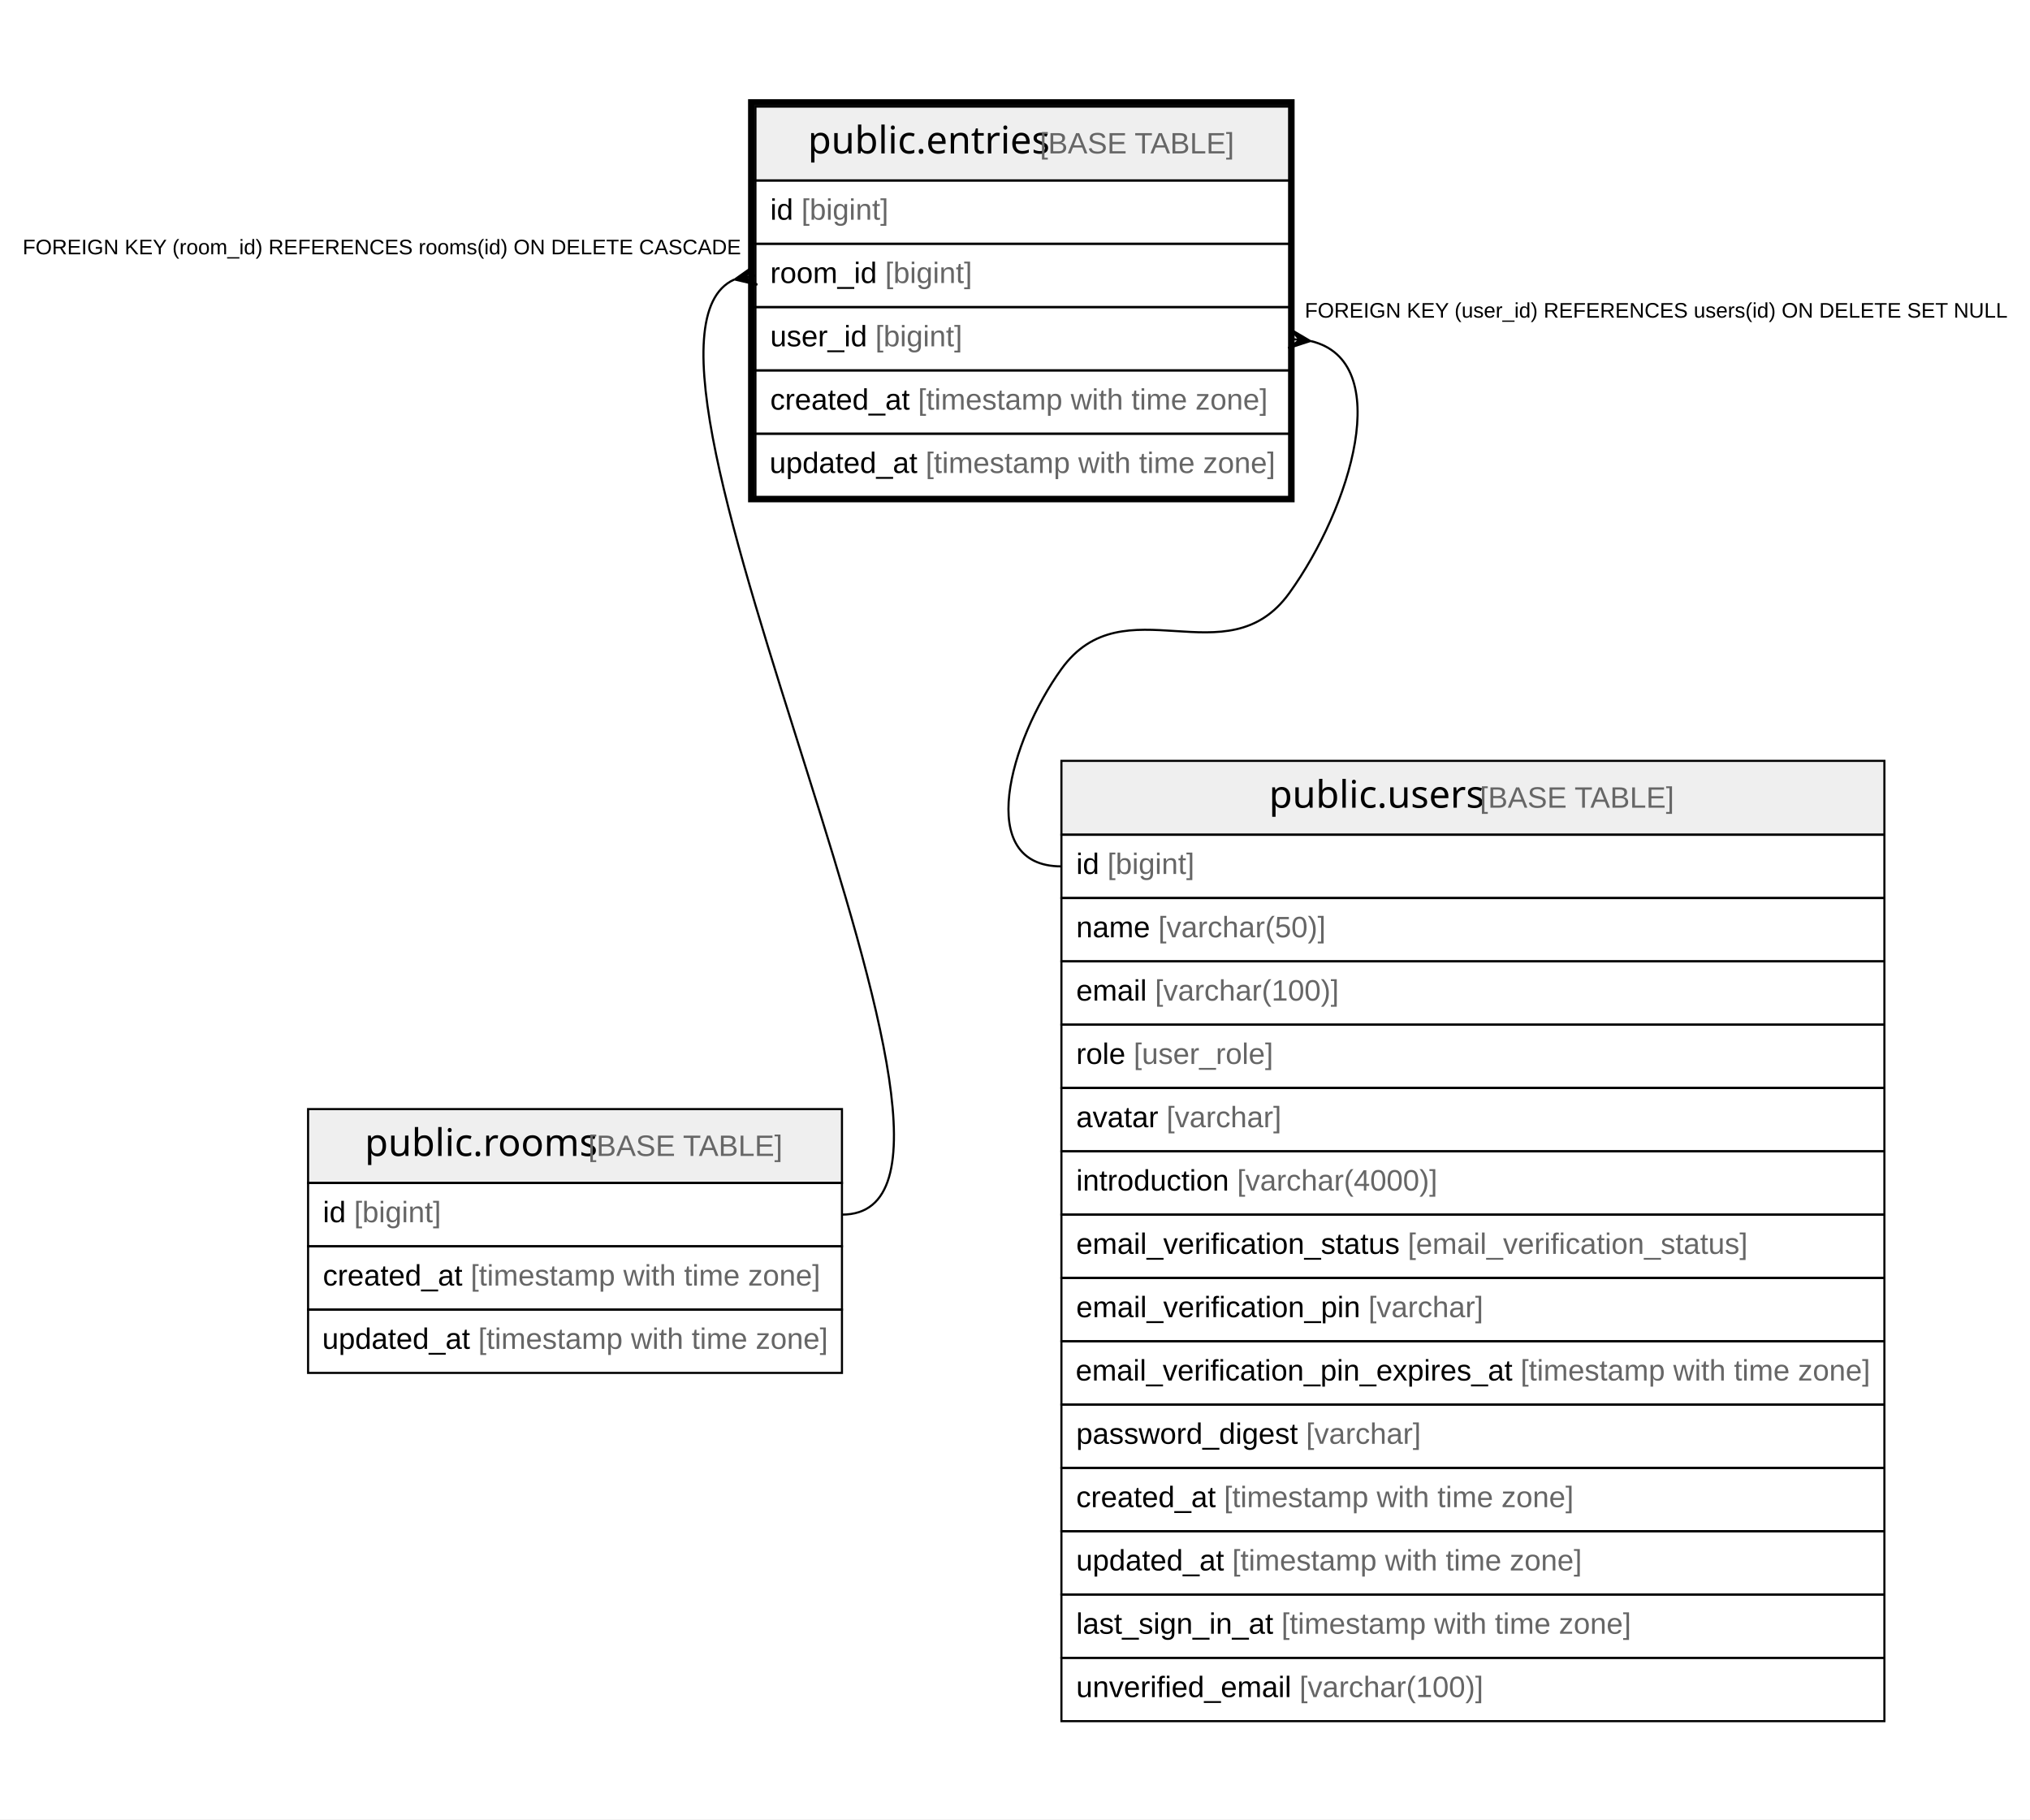
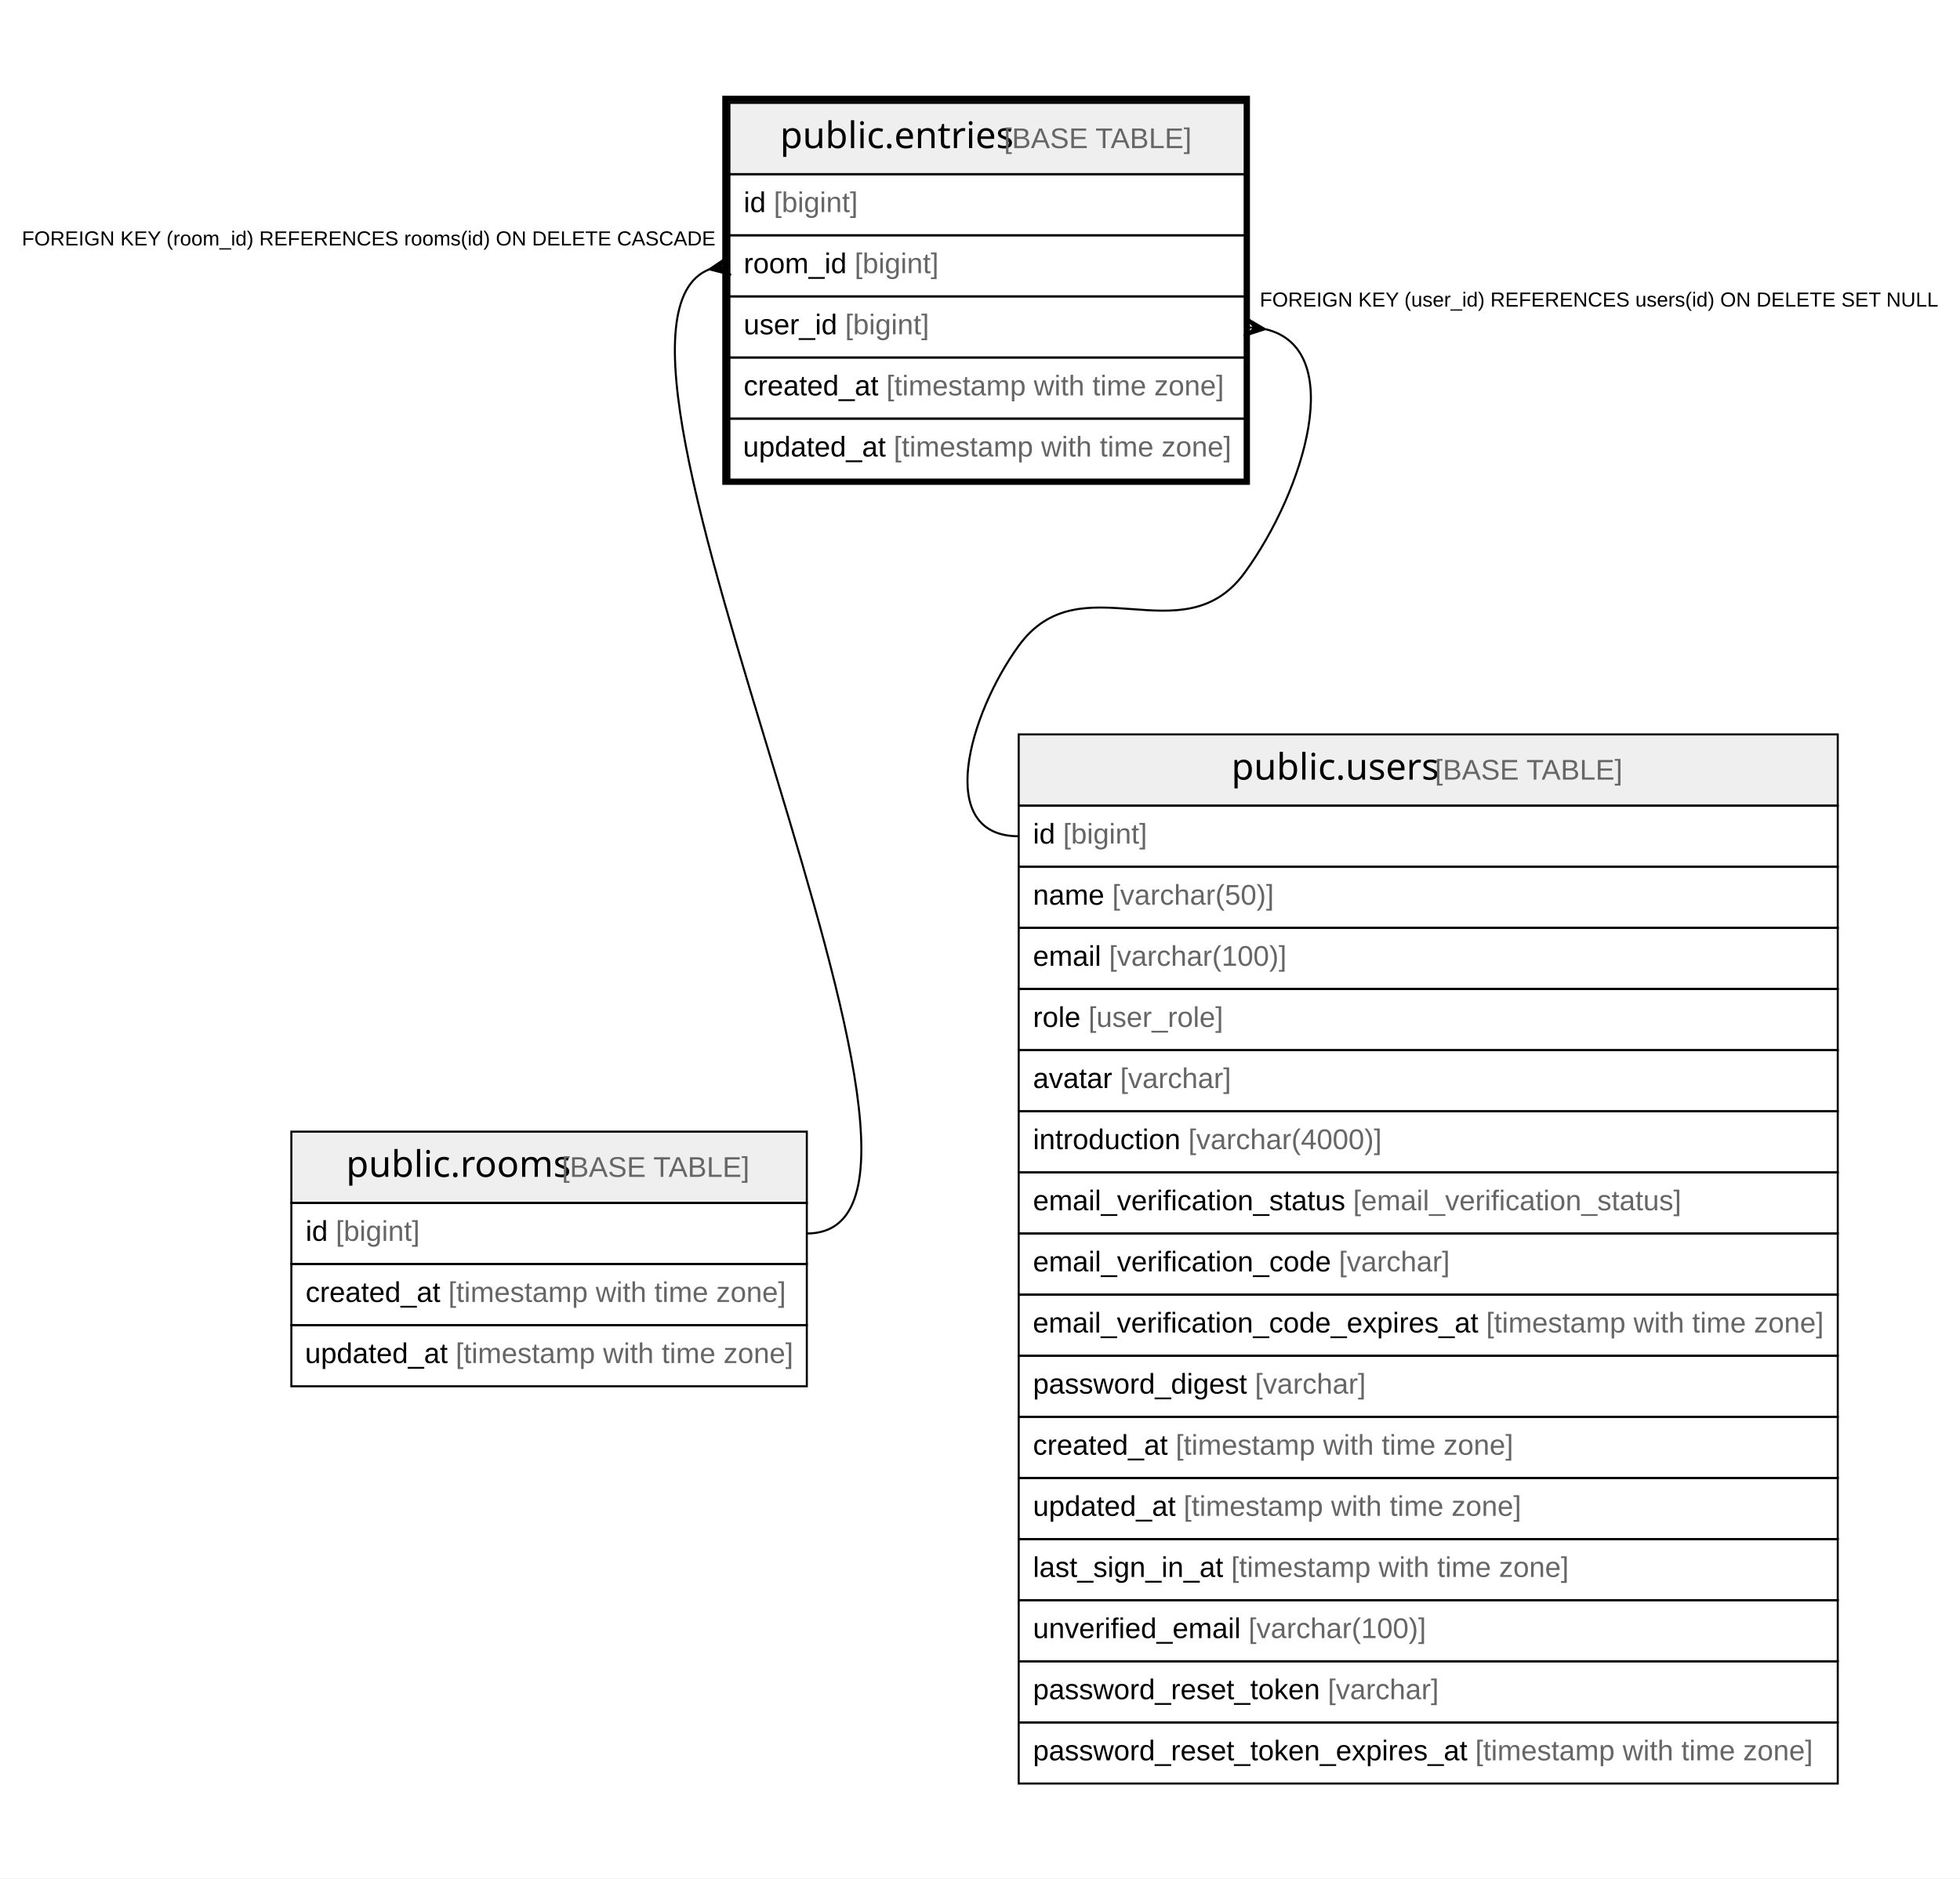
- <svg xmlns="http://www.w3.org/2000/svg" width="962pt" height="862pt" viewBox="0.00 0.00 962.00 862.00">
-   <g id="graph0" class="graph" transform="scale(1 1) rotate(0) translate(4 858)">
-     <polygon fill="#ffffff" stroke="transparent" points="-4,4 -4,-858 958,-858 958,4 -4,4" />
+ <svg xmlns="http://www.w3.org/2000/svg" width="962pt" height="922pt" viewBox="0.00 0.00 962.00 922.00">
+   <g id="graph0" class="graph" transform="scale(1 1) rotate(0) translate(4 918)">
+     <polygon fill="#ffffff" stroke="transparent" points="-4,4 -4,-918 958,-918 958,4 -4,4" />
    <g id="node1" class="node">
-       <polygon fill="#efefef" stroke="transparent" points="354,-772.5 354,-807.5 607,-807.5 607,-772.5 354,-772.5" />
-       <polygon fill="none" stroke="#000000" points="354,-772.5 354,-807.5 607,-807.5 607,-772.5 354,-772.5" />
-       <text text-anchor="start" x="378.865" y="-785.3" font-family="Arial Bold" font-size="18.00" fill="#000000">public.entries</text>
-       <text text-anchor="start" x="484.881" y="-785.3" font-family="Arial" font-size="14.00" fill="#000000"> </text>
-       <text text-anchor="start" x="488.772" y="-785.3" font-family="Arial" font-size="14.00" fill="#666666">[BASE TABLE]</text>
+       <polygon fill="#efefef" stroke="transparent" points="354,-832.5 354,-867.5 607,-867.5 607,-832.5 354,-832.5" />
+       <polygon fill="none" stroke="#000000" points="354,-832.5 354,-867.5 607,-867.5 607,-832.5 354,-832.5" />
+       <text text-anchor="start" x="378.865" y="-845.3" font-family="Arial Bold" font-size="18.00" fill="#000000">public.entries</text>
+       <text text-anchor="start" x="484.881" y="-845.3" font-family="Arial" font-size="14.00" fill="#000000"> </text>
+       <text text-anchor="start" x="488.772" y="-845.3" font-family="Arial" font-size="14.00" fill="#666666">[BASE TABLE]</text>
+       <polygon fill="none" stroke="#000000" points="354,-802.5 354,-832.5 607,-832.5 607,-802.5 354,-802.5" />
+       <text text-anchor="start" x="361" y="-813.9" font-family="Arial" font-size="14.00" fill="#000000">id </text>
+       <text text-anchor="start" x="375.78" y="-813.9" font-family="Arial" font-size="14.00" fill="#666666">[bigint]</text>
+       <polygon fill="none" stroke="#000000" points="354,-772.5 354,-802.5 607,-802.5 607,-772.5 354,-772.5" />
+       <text text-anchor="start" x="361" y="-783.9" font-family="Arial" font-size="14.00" fill="#000000">room_id </text>
+       <text text-anchor="start" x="415.449" y="-783.9" font-family="Arial" font-size="14.00" fill="#666666">[bigint]</text>
      <polygon fill="none" stroke="#000000" points="354,-742.5 354,-772.5 607,-772.5 607,-742.5 354,-742.5" />
-       <text text-anchor="start" x="361" y="-753.9" font-family="Arial" font-size="14.00" fill="#000000">id </text>
-       <text text-anchor="start" x="375.78" y="-753.9" font-family="Arial" font-size="14.00" fill="#666666">[bigint]</text>
+       <text text-anchor="start" x="361" y="-753.9" font-family="Arial" font-size="14.00" fill="#000000">user_id </text>
+       <text text-anchor="start" x="410.788" y="-753.9" font-family="Arial" font-size="14.00" fill="#666666">[bigint]</text>
      <polygon fill="none" stroke="#000000" points="354,-712.5 354,-742.5 607,-742.5 607,-712.5 354,-712.5" />
-       <text text-anchor="start" x="361" y="-723.9" font-family="Arial" font-size="14.00" fill="#000000">room_id </text>
-       <text text-anchor="start" x="415.449" y="-723.9" font-family="Arial" font-size="14.00" fill="#666666">[bigint]</text>
+       <text text-anchor="start" x="361" y="-723.9" font-family="Arial" font-size="14.00" fill="#000000">created_at </text>
+       <text text-anchor="start" x="431.028" y="-723.9" font-family="Arial" font-size="14.00" fill="#666666">[timestamp with time zone]</text>
      <polygon fill="none" stroke="#000000" points="354,-682.5 354,-712.5 607,-712.5 607,-682.5 354,-682.5" />
-       <text text-anchor="start" x="361" y="-693.9" font-family="Arial" font-size="14.00" fill="#000000">user_id </text>
-       <text text-anchor="start" x="410.788" y="-693.9" font-family="Arial" font-size="14.00" fill="#666666">[bigint]</text>
-       <polygon fill="none" stroke="#000000" points="354,-652.5 354,-682.5 607,-682.5 607,-652.5 354,-652.5" />
-       <text text-anchor="start" x="361" y="-663.9" font-family="Arial" font-size="14.00" fill="#000000">created_at </text>
-       <text text-anchor="start" x="431.028" y="-663.9" font-family="Arial" font-size="14.00" fill="#666666">[timestamp with time zone]</text>
-       <polygon fill="none" stroke="#000000" points="354,-622.5 354,-652.5 607,-652.5 607,-622.5 354,-622.5" />
-       <text text-anchor="start" x="360.692" y="-633.9" font-family="Arial" font-size="14.00" fill="#000000">updated_at </text>
-       <text text-anchor="start" x="434.624" y="-633.9" font-family="Arial" font-size="14.00" fill="#666666">[timestamp with time zone]</text>
-       <polygon fill="none" stroke="#000000" stroke-width="3" points="352,-621.5 352,-809.5 608,-809.5 608,-621.5 352,-621.5" />
+       <text text-anchor="start" x="360.692" y="-693.9" font-family="Arial" font-size="14.00" fill="#000000">updated_at </text>
+       <text text-anchor="start" x="434.624" y="-693.9" font-family="Arial" font-size="14.00" fill="#666666">[timestamp with time zone]</text>
+       <polygon fill="none" stroke="#000000" stroke-width="3" points="352,-681.5 352,-869.5 608,-869.5 608,-681.5 352,-681.5" />
    </g>
    <g id="node2" class="node">
-       <polygon fill="#efefef" stroke="transparent" points="142,-297.5 142,-332.5 395,-332.5 395,-297.5 142,-297.5" />
-       <polygon fill="none" stroke="#000000" points="142,-297.5 142,-332.5 395,-332.5 395,-297.5 142,-297.5" />
-       <text text-anchor="start" x="168.87" y="-310.3" font-family="Arial Bold" font-size="18.00" fill="#000000">public.rooms</text>
-       <text text-anchor="start" x="270.876" y="-310.3" font-family="Arial" font-size="14.00" fill="#000000"> </text>
-       <text text-anchor="start" x="274.767" y="-310.3" font-family="Arial" font-size="14.00" fill="#666666">[BASE TABLE]</text>
-       <polygon fill="none" stroke="#000000" points="142,-267.5 142,-297.5 395,-297.5 395,-267.5 142,-267.5" />
-       <text text-anchor="start" x="149" y="-278.9" font-family="Arial" font-size="14.00" fill="#000000">id </text>
-       <text text-anchor="start" x="163.78" y="-278.9" font-family="Arial" font-size="14.00" fill="#666666">[bigint]</text>
-       <polygon fill="none" stroke="#000000" points="142,-237.5 142,-267.5 395,-267.5 395,-237.5 142,-237.5" />
-       <text text-anchor="start" x="149" y="-248.9" font-family="Arial" font-size="14.00" fill="#000000">created_at </text>
-       <text text-anchor="start" x="219.028" y="-248.9" font-family="Arial" font-size="14.00" fill="#666666">[timestamp with time zone]</text>
-       <polygon fill="none" stroke="#000000" points="142,-207.5 142,-237.5 395,-237.5 395,-207.5 142,-207.5" />
-       <text text-anchor="start" x="148.691" y="-218.9" font-family="Arial" font-size="14.00" fill="#000000">updated_at </text>
-       <text text-anchor="start" x="222.624" y="-218.9" font-family="Arial" font-size="14.00" fill="#666666">[timestamp with time zone]</text>
+       <polygon fill="#efefef" stroke="transparent" points="139,-327.5 139,-362.5 392,-362.5 392,-327.5 139,-327.5" />
+       <polygon fill="none" stroke="#000000" points="139,-327.5 139,-362.5 392,-362.5 392,-327.5 139,-327.5" />
+       <text text-anchor="start" x="165.87" y="-340.3" font-family="Arial Bold" font-size="18.00" fill="#000000">public.rooms</text>
+       <text text-anchor="start" x="267.876" y="-340.3" font-family="Arial" font-size="14.00" fill="#000000"> </text>
+       <text text-anchor="start" x="271.767" y="-340.3" font-family="Arial" font-size="14.00" fill="#666666">[BASE TABLE]</text>
+       <polygon fill="none" stroke="#000000" points="139,-297.5 139,-327.5 392,-327.5 392,-297.5 139,-297.5" />
+       <text text-anchor="start" x="146" y="-308.9" font-family="Arial" font-size="14.00" fill="#000000">id </text>
+       <text text-anchor="start" x="160.78" y="-308.9" font-family="Arial" font-size="14.00" fill="#666666">[bigint]</text>
+       <polygon fill="none" stroke="#000000" points="139,-267.5 139,-297.5 392,-297.5 392,-267.5 139,-267.5" />
+       <text text-anchor="start" x="146" y="-278.9" font-family="Arial" font-size="14.00" fill="#000000">created_at </text>
+       <text text-anchor="start" x="216.028" y="-278.9" font-family="Arial" font-size="14.00" fill="#666666">[timestamp with time zone]</text>
+       <polygon fill="none" stroke="#000000" points="139,-237.5 139,-267.5 392,-267.5 392,-237.5 139,-237.5" />
+       <text text-anchor="start" x="145.691" y="-248.9" font-family="Arial" font-size="14.00" fill="#000000">updated_at </text>
+       <text text-anchor="start" x="219.624" y="-248.9" font-family="Arial" font-size="14.00" fill="#666666">[timestamp with time zone]</text>
    </g>
    <g id="edge1" class="edge">
-       <path fill="none" stroke="#000000" d="M343.873,-725.516C272.895,-693.413 490.428,-282.5 395,-282.5" />
-       <polygon fill="#000000" stroke="#000000" points="344.187,-725.577 353.135,-731.916 349.093,-726.539 354,-727.5 354,-727.5 354,-727.5 349.093,-726.539 354.865,-723.084 344.187,-725.577 344.187,-725.577" />
-       <text text-anchor="start" x="6.724" y="-737.5" font-family="Arial" font-size="10.00" fill="#000000">FOREIGN KEY (room_id) REFERENCES rooms(id) ON DELETE CASCADE</text>
+       <path fill="none" stroke="#000000" d="M344.12,-785.78C265.231,-754.689 494.17,-312.5 392,-312.5" />
+       <polygon fill="#000000" stroke="#000000" points="344.148,-785.785 353.228,-791.933 349.074,-786.643 354,-787.5 354,-787.5 354,-787.5 349.074,-786.643 354.772,-783.067 344.148,-785.785 344.148,-785.785" />
+       <text text-anchor="start" x="6.724" y="-797.5" font-family="Arial" font-size="10.00" fill="#000000">FOREIGN KEY (room_id) REFERENCES rooms(id) ON DELETE CASCADE</text>
    </g>
    <g id="node3" class="node">
-       <polygon fill="#efefef" stroke="transparent" points="499,-462.5 499,-497.5 889,-497.5 889,-462.5 499,-462.5" />
-       <polygon fill="none" stroke="#000000" points="499,-462.5 499,-497.5 889,-497.5 889,-462.5 499,-462.5" />
-       <text text-anchor="start" x="597.366" y="-475.3" font-family="Arial Bold" font-size="18.00" fill="#000000">public.users</text>
-       <text text-anchor="start" x="693.38" y="-475.3" font-family="Arial" font-size="14.00" fill="#000000"> </text>
-       <text text-anchor="start" x="697.271" y="-475.3" font-family="Arial" font-size="14.00" fill="#666666">[BASE TABLE]</text>
-       <polygon fill="none" stroke="#000000" points="499,-432.5 499,-462.5 889,-462.5 889,-432.5 499,-432.5" />
-       <text text-anchor="start" x="506" y="-443.9" font-family="Arial" font-size="14.00" fill="#000000">id </text>
-       <text text-anchor="start" x="520.78" y="-443.9" font-family="Arial" font-size="14.00" fill="#666666">[bigint]</text>
-       <polygon fill="none" stroke="#000000" points="499,-402.5 499,-432.5 889,-432.5 889,-402.5 499,-402.5" />
-       <text text-anchor="start" x="506" y="-413.9" font-family="Arial" font-size="14.00" fill="#000000">name </text>
-       <text text-anchor="start" x="544.899" y="-413.9" font-family="Arial" font-size="14.00" fill="#666666">[varchar(50)]</text>
-       <polygon fill="none" stroke="#000000" points="499,-372.5 499,-402.5 889,-402.5 889,-372.5 499,-372.5" />
-       <text text-anchor="start" x="506" y="-383.9" font-family="Arial" font-size="14.00" fill="#000000">email </text>
-       <text text-anchor="start" x="543.33" y="-383.9" font-family="Arial" font-size="14.00" fill="#666666">[varchar(100)]</text>
-       <polygon fill="none" stroke="#000000" points="499,-342.5 499,-372.5 889,-372.5 889,-342.5 499,-342.5" />
-       <text text-anchor="start" x="506" y="-353.9" font-family="Arial" font-size="14.00" fill="#000000">role </text>
-       <text text-anchor="start" x="533.223" y="-353.9" font-family="Arial" font-size="14.00" fill="#666666">[user_role]</text>
-       <polygon fill="none" stroke="#000000" points="499,-312.5 499,-342.5 889,-342.5 889,-312.5 499,-312.5" />
-       <text text-anchor="start" x="506" y="-323.9" font-family="Arial" font-size="14.00" fill="#000000">avatar </text>
-       <text text-anchor="start" x="548.79" y="-323.9" font-family="Arial" font-size="14.00" fill="#666666">[varchar]</text>
-       <polygon fill="none" stroke="#000000" points="499,-282.5 499,-312.5 889,-312.5 889,-282.5 499,-282.5" />
-       <text text-anchor="start" x="506" y="-293.9" font-family="Arial" font-size="14.00" fill="#000000">introduction </text>
-       <text text-anchor="start" x="582.241" y="-293.9" font-family="Arial" font-size="14.00" fill="#666666">[varchar(4000)]</text>
-       <polygon fill="none" stroke="#000000" points="499,-252.5 499,-282.5 889,-282.5 889,-252.5 499,-252.5" />
-       <text text-anchor="start" x="506" y="-263.9" font-family="Arial" font-size="14.00" fill="#000000">email_verification_status </text>
-       <text text-anchor="start" x="663.133" y="-263.9" font-family="Arial" font-size="14.00" fill="#666666">[email_verification_status]</text>
-       <polygon fill="none" stroke="#000000" points="499,-222.5 499,-252.5 889,-252.5 889,-222.5 499,-222.5" />
-       <text text-anchor="start" x="506" y="-233.9" font-family="Arial" font-size="14.00" fill="#000000">email_verification_pin </text>
-       <text text-anchor="start" x="644.459" y="-233.9" font-family="Arial" font-size="14.00" fill="#666666">[varchar]</text>
-       <polygon fill="none" stroke="#000000" points="499,-192.5 499,-222.5 889,-222.5 889,-192.5 499,-192.5" />
-       <text text-anchor="start" x="505.752" y="-203.9" font-family="Arial" font-size="14.00" fill="#000000">email_verification_pin_expires_at </text>
-       <text text-anchor="start" x="716.564" y="-203.9" font-family="Arial" font-size="14.00" fill="#666666">[timestamp with time zone]</text>
-       <polygon fill="none" stroke="#000000" points="499,-162.5 499,-192.5 889,-192.5 889,-162.5 499,-162.5" />
-       <text text-anchor="start" x="506" y="-173.9" font-family="Arial" font-size="14.00" fill="#000000">password_digest </text>
-       <text text-anchor="start" x="614.916" y="-173.9" font-family="Arial" font-size="14.00" fill="#666666">[varchar]</text>
-       <polygon fill="none" stroke="#000000" points="499,-132.5 499,-162.5 889,-162.5 889,-132.5 499,-132.5" />
-       <text text-anchor="start" x="506" y="-143.9" font-family="Arial" font-size="14.00" fill="#000000">created_at </text>
-       <text text-anchor="start" x="576.028" y="-143.9" font-family="Arial" font-size="14.00" fill="#666666">[timestamp with time zone]</text>
-       <polygon fill="none" stroke="#000000" points="499,-102.5 499,-132.5 889,-132.5 889,-102.5 499,-102.5" />
-       <text text-anchor="start" x="506" y="-113.9" font-family="Arial" font-size="14.00" fill="#000000">updated_at </text>
-       <text text-anchor="start" x="579.933" y="-113.9" font-family="Arial" font-size="14.00" fill="#666666">[timestamp with time zone]</text>
-       <polygon fill="none" stroke="#000000" points="499,-72.5 499,-102.5 889,-102.5 889,-72.5 499,-72.5" />
-       <text text-anchor="start" x="506" y="-83.9" font-family="Arial" font-size="14.00" fill="#000000">last_sign_in_at </text>
-       <text text-anchor="start" x="603.252" y="-83.9" font-family="Arial" font-size="14.00" fill="#666666">[timestamp with time zone]</text>
-       <polygon fill="none" stroke="#000000" points="499,-42.5 499,-72.5 889,-72.5 889,-42.5 499,-42.5" />
-       <text text-anchor="start" x="506" y="-53.9" font-family="Arial" font-size="14.00" fill="#000000">unverified_email </text>
-       <text text-anchor="start" x="611.79" y="-53.9" font-family="Arial" font-size="14.00" fill="#666666">[varchar(100)]</text>
+       <polygon fill="#efefef" stroke="transparent" points="496,-522.5 496,-557.5 898,-557.5 898,-522.5 496,-522.5" />
+       <polygon fill="none" stroke="#000000" points="496,-522.5 496,-557.5 898,-557.5 898,-522.5 496,-522.5" />
+       <text text-anchor="start" x="600.366" y="-535.3" font-family="Arial Bold" font-size="18.00" fill="#000000">public.users</text>
+       <text text-anchor="start" x="696.38" y="-535.3" font-family="Arial" font-size="14.00" fill="#000000"> </text>
+       <text text-anchor="start" x="700.271" y="-535.3" font-family="Arial" font-size="14.00" fill="#666666">[BASE TABLE]</text>
+       <polygon fill="none" stroke="#000000" points="496,-492.5 496,-522.5 898,-522.5 898,-492.5 496,-492.5" />
+       <text text-anchor="start" x="503" y="-503.9" font-family="Arial" font-size="14.00" fill="#000000">id </text>
+       <text text-anchor="start" x="517.78" y="-503.9" font-family="Arial" font-size="14.00" fill="#666666">[bigint]</text>
+       <polygon fill="none" stroke="#000000" points="496,-462.5 496,-492.5 898,-492.5 898,-462.5 496,-462.5" />
+       <text text-anchor="start" x="503" y="-473.9" font-family="Arial" font-size="14.00" fill="#000000">name </text>
+       <text text-anchor="start" x="541.899" y="-473.9" font-family="Arial" font-size="14.00" fill="#666666">[varchar(50)]</text>
+       <polygon fill="none" stroke="#000000" points="496,-432.5 496,-462.5 898,-462.5 898,-432.5 496,-432.5" />
+       <text text-anchor="start" x="503" y="-443.9" font-family="Arial" font-size="14.00" fill="#000000">email </text>
+       <text text-anchor="start" x="540.33" y="-443.9" font-family="Arial" font-size="14.00" fill="#666666">[varchar(100)]</text>
+       <polygon fill="none" stroke="#000000" points="496,-402.5 496,-432.5 898,-432.5 898,-402.5 496,-402.5" />
+       <text text-anchor="start" x="503" y="-413.9" font-family="Arial" font-size="14.00" fill="#000000">role </text>
+       <text text-anchor="start" x="530.223" y="-413.9" font-family="Arial" font-size="14.00" fill="#666666">[user_role]</text>
+       <polygon fill="none" stroke="#000000" points="496,-372.5 496,-402.5 898,-402.5 898,-372.5 496,-372.5" />
+       <text text-anchor="start" x="503" y="-383.9" font-family="Arial" font-size="14.00" fill="#000000">avatar </text>
+       <text text-anchor="start" x="545.79" y="-383.9" font-family="Arial" font-size="14.00" fill="#666666">[varchar]</text>
+       <polygon fill="none" stroke="#000000" points="496,-342.5 496,-372.5 898,-372.5 898,-342.5 496,-342.5" />
+       <text text-anchor="start" x="503" y="-353.9" font-family="Arial" font-size="14.00" fill="#000000">introduction </text>
+       <text text-anchor="start" x="579.241" y="-353.9" font-family="Arial" font-size="14.00" fill="#666666">[varchar(4000)]</text>
+       <polygon fill="none" stroke="#000000" points="496,-312.5 496,-342.5 898,-342.5 898,-312.5 496,-312.5" />
+       <text text-anchor="start" x="503" y="-323.9" font-family="Arial" font-size="14.00" fill="#000000">email_verification_status </text>
+       <text text-anchor="start" x="660.133" y="-323.9" font-family="Arial" font-size="14.00" fill="#666666">[email_verification_status]</text>
+       <polygon fill="none" stroke="#000000" points="496,-282.5 496,-312.5 898,-312.5 898,-282.5 496,-282.5" />
+       <text text-anchor="start" x="503" y="-293.9" font-family="Arial" font-size="14.00" fill="#000000">email_verification_code </text>
+       <text text-anchor="start" x="653.135" y="-293.9" font-family="Arial" font-size="14.00" fill="#666666">[varchar]</text>
+       <polygon fill="none" stroke="#000000" points="496,-252.5 496,-282.5 898,-282.5 898,-252.5 496,-252.5" />
+       <text text-anchor="start" x="502.914" y="-263.9" font-family="Arial" font-size="14.00" fill="#000000">email_verification_code_expires_at </text>
+       <text text-anchor="start" x="725.402" y="-263.9" font-family="Arial" font-size="14.00" fill="#666666">[timestamp with time zone]</text>
+       <polygon fill="none" stroke="#000000" points="496,-222.5 496,-252.5 898,-252.5 898,-222.5 496,-222.5" />
+       <text text-anchor="start" x="503" y="-233.9" font-family="Arial" font-size="14.00" fill="#000000">password_digest </text>
+       <text text-anchor="start" x="611.916" y="-233.9" font-family="Arial" font-size="14.00" fill="#666666">[varchar]</text>
+       <polygon fill="none" stroke="#000000" points="496,-192.5 496,-222.5 898,-222.5 898,-192.5 496,-192.5" />
+       <text text-anchor="start" x="503" y="-203.9" font-family="Arial" font-size="14.00" fill="#000000">created_at </text>
+       <text text-anchor="start" x="573.028" y="-203.9" font-family="Arial" font-size="14.00" fill="#666666">[timestamp with time zone]</text>
+       <polygon fill="none" stroke="#000000" points="496,-162.5 496,-192.5 898,-192.5 898,-162.5 496,-162.5" />
+       <text text-anchor="start" x="503" y="-173.9" font-family="Arial" font-size="14.00" fill="#000000">updated_at </text>
+       <text text-anchor="start" x="576.933" y="-173.9" font-family="Arial" font-size="14.00" fill="#666666">[timestamp with time zone]</text>
+       <polygon fill="none" stroke="#000000" points="496,-132.5 496,-162.5 898,-162.5 898,-132.5 496,-132.5" />
+       <text text-anchor="start" x="503" y="-143.9" font-family="Arial" font-size="14.00" fill="#000000">last_sign_in_at </text>
+       <text text-anchor="start" x="600.252" y="-143.9" font-family="Arial" font-size="14.00" fill="#666666">[timestamp with time zone]</text>
+       <polygon fill="none" stroke="#000000" points="496,-102.5 496,-132.5 898,-132.5 898,-102.5 496,-102.5" />
+       <text text-anchor="start" x="503" y="-113.9" font-family="Arial" font-size="14.00" fill="#000000">unverified_email </text>
+       <text text-anchor="start" x="608.79" y="-113.9" font-family="Arial" font-size="14.00" fill="#666666">[varchar(100)]</text>
+       <polygon fill="none" stroke="#000000" points="496,-72.5 496,-102.5 898,-102.5 898,-72.5 496,-72.5" />
+       <text text-anchor="start" x="503" y="-83.9" font-family="Arial" font-size="14.00" fill="#000000">password_reset_token </text>
+       <text text-anchor="start" x="647.708" y="-83.9" font-family="Arial" font-size="14.00" fill="#666666">[varchar]</text>
+       <polygon fill="none" stroke="#000000" points="496,-42.5 496,-72.5 898,-72.5 898,-42.5 496,-42.5" />
+       <text text-anchor="start" x="503" y="-53.9" font-family="Arial" font-size="14.00" fill="#000000">password_reset_token_expires_at </text>
+       <text text-anchor="start" x="720.062" y="-53.9" font-family="Arial" font-size="14.00" fill="#666666">[timestamp with time zone]</text>
    </g>
    <g id="edge2" class="edge">
-       <path fill="none" stroke="#000000" d="M617.196,-696.396C657.383,-686.831 636.113,-617.392 607,-577 577.416,-535.954 528.584,-582.046 499,-541 474.702,-507.288 457.444,-447.5 499,-447.5" />
-       <polygon fill="#000000" stroke="#000000" points="616.942,-696.423 606.515,-693.026 611.971,-696.962 607,-697.5 607,-697.5 607,-697.5 611.971,-696.962 607.485,-701.974 616.942,-696.423 616.942,-696.423" />
-       <text text-anchor="start" x="614.329" y="-707.5" font-family="Arial" font-size="10.00" fill="#000000">FOREIGN KEY (user_id) REFERENCES users(id) ON DELETE SET NULL</text>
+       <path fill="none" stroke="#000000" d="M617.198,-756.394C657.406,-746.814 636.277,-677.273 607,-637 576.504,-595.05 526.496,-642.95 496,-601 471.565,-567.387 454.444,-507.5 496,-507.5" />
+       <polygon fill="#000000" stroke="#000000" points="616.942,-756.422 606.515,-753.026 611.971,-756.961 607,-757.5 607,-757.5 607,-757.5 611.971,-756.961 607.485,-761.974 616.942,-756.422 616.942,-756.422" />
+       <text text-anchor="start" x="614.329" y="-767.5" font-family="Arial" font-size="10.00" fill="#000000">FOREIGN KEY (user_id) REFERENCES users(id) ON DELETE SET NULL</text>
    </g>
  </g>
</svg>
